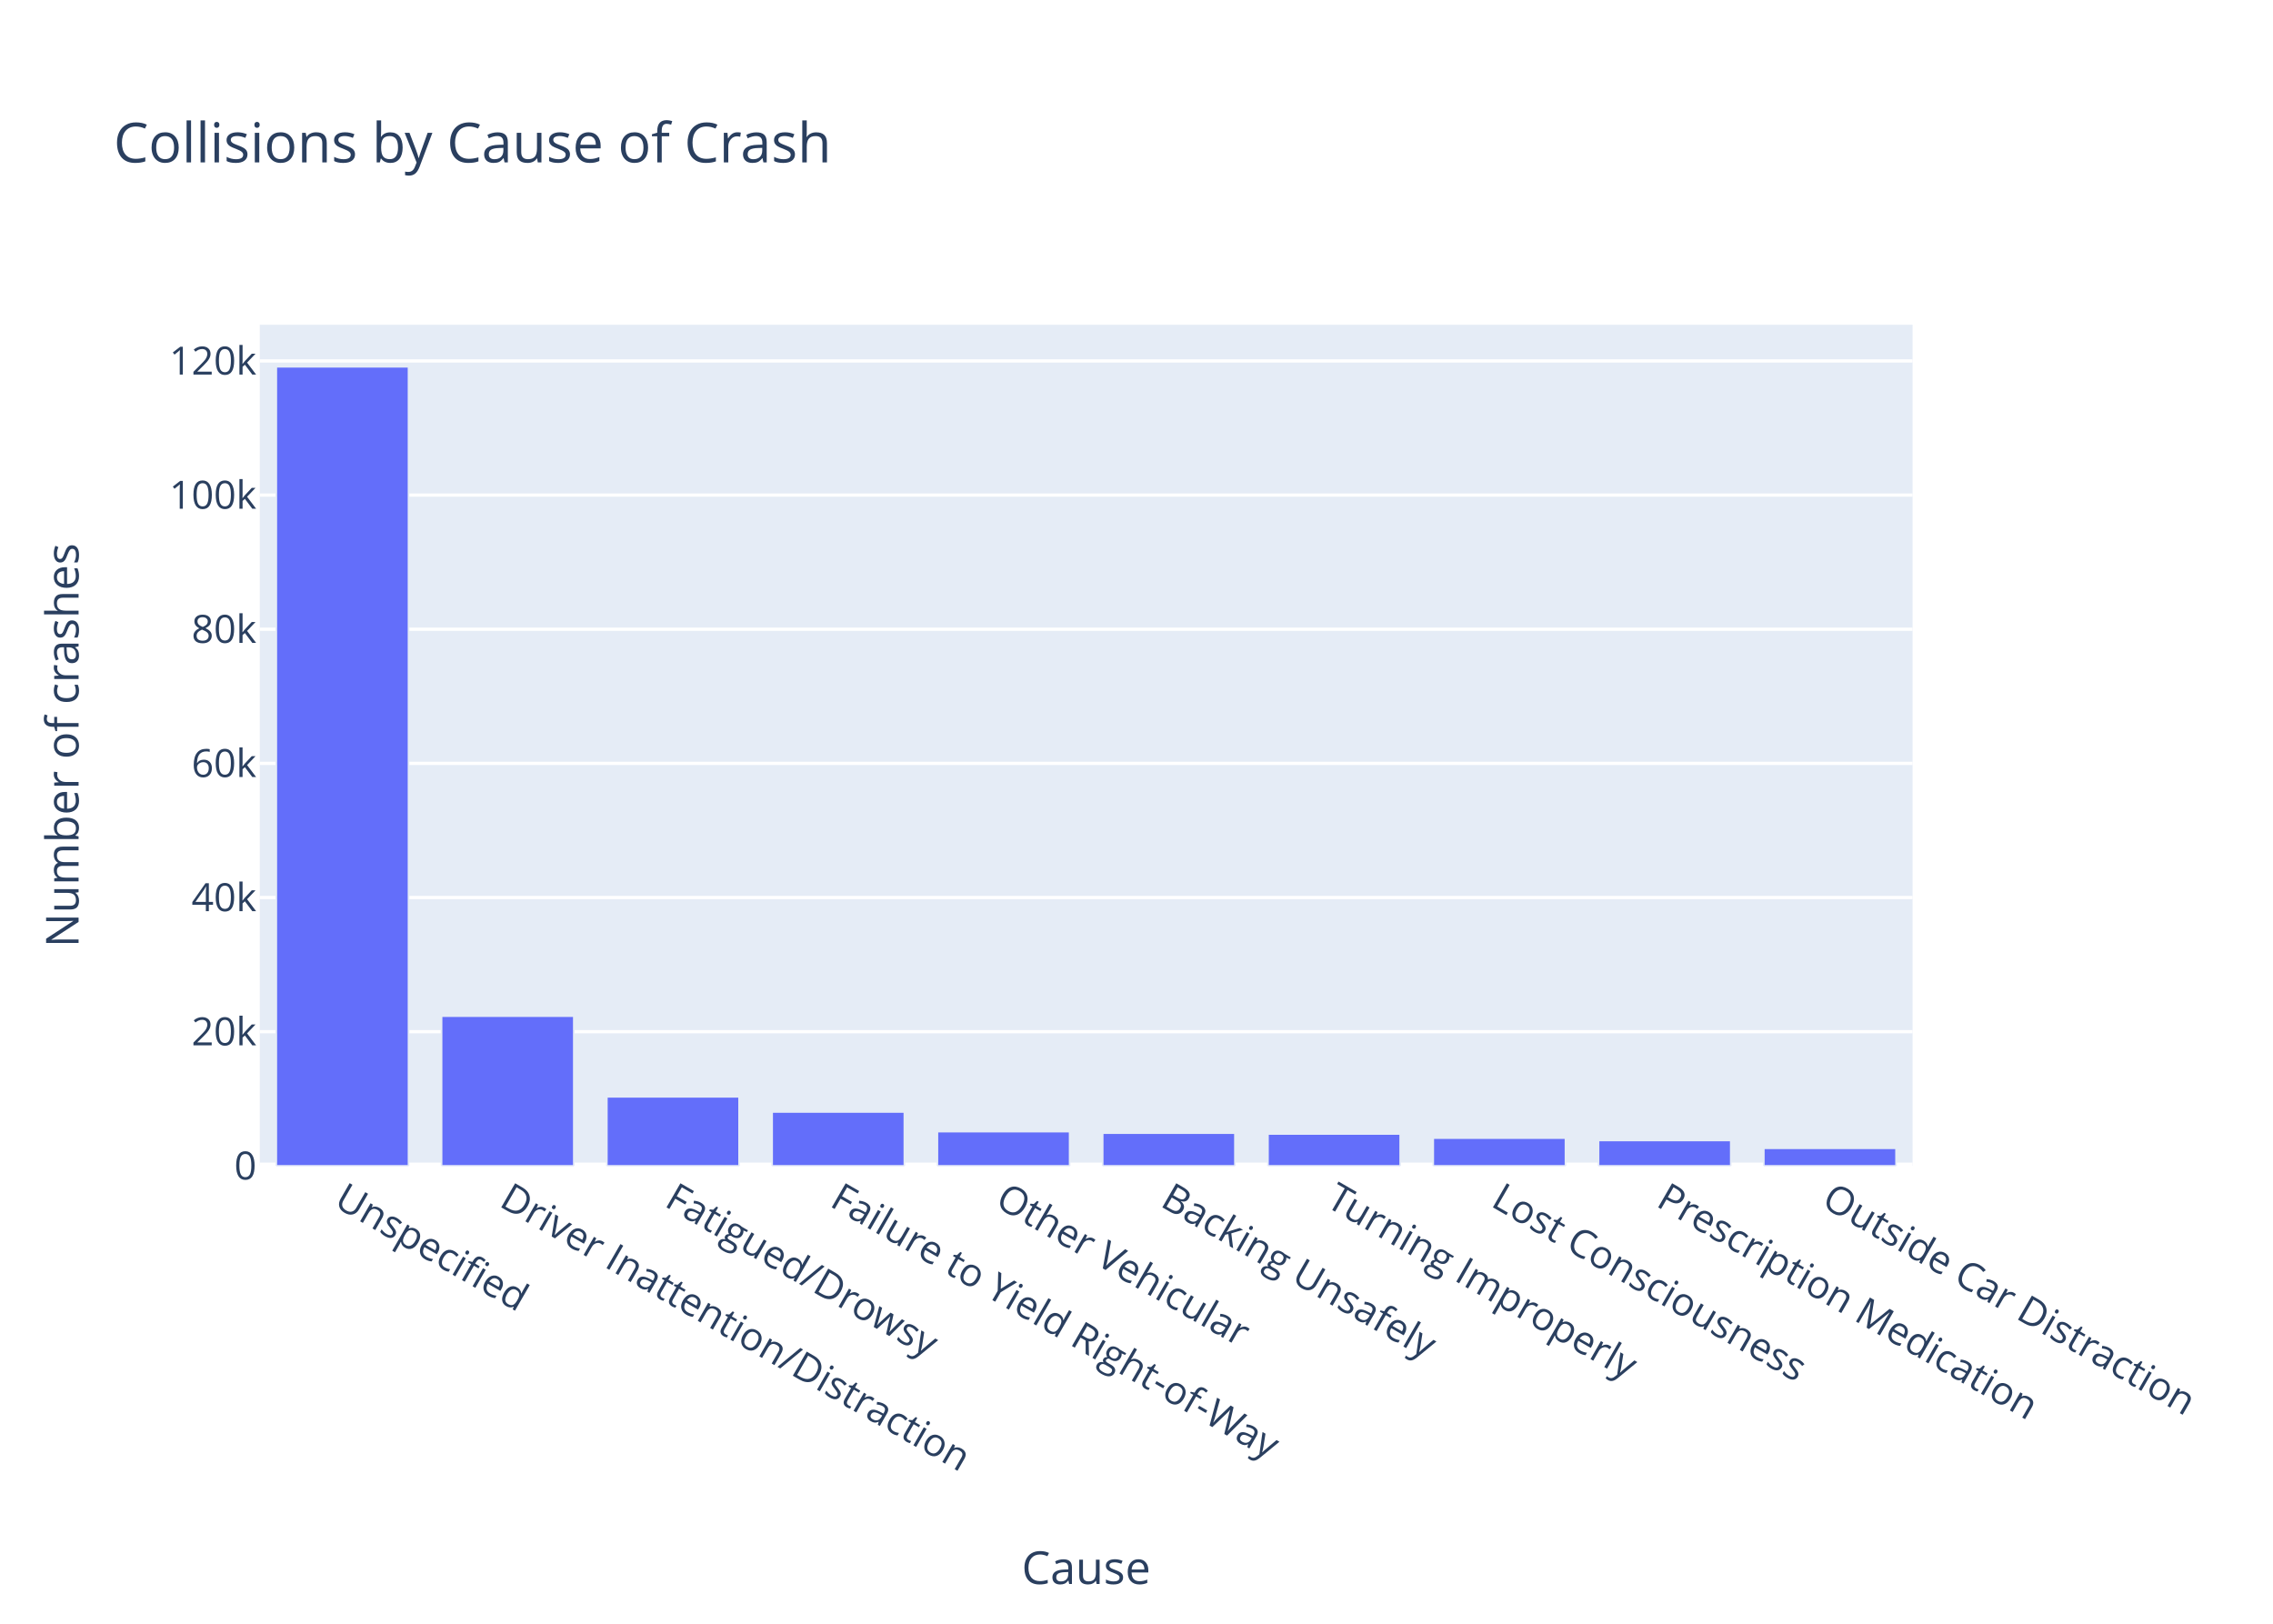
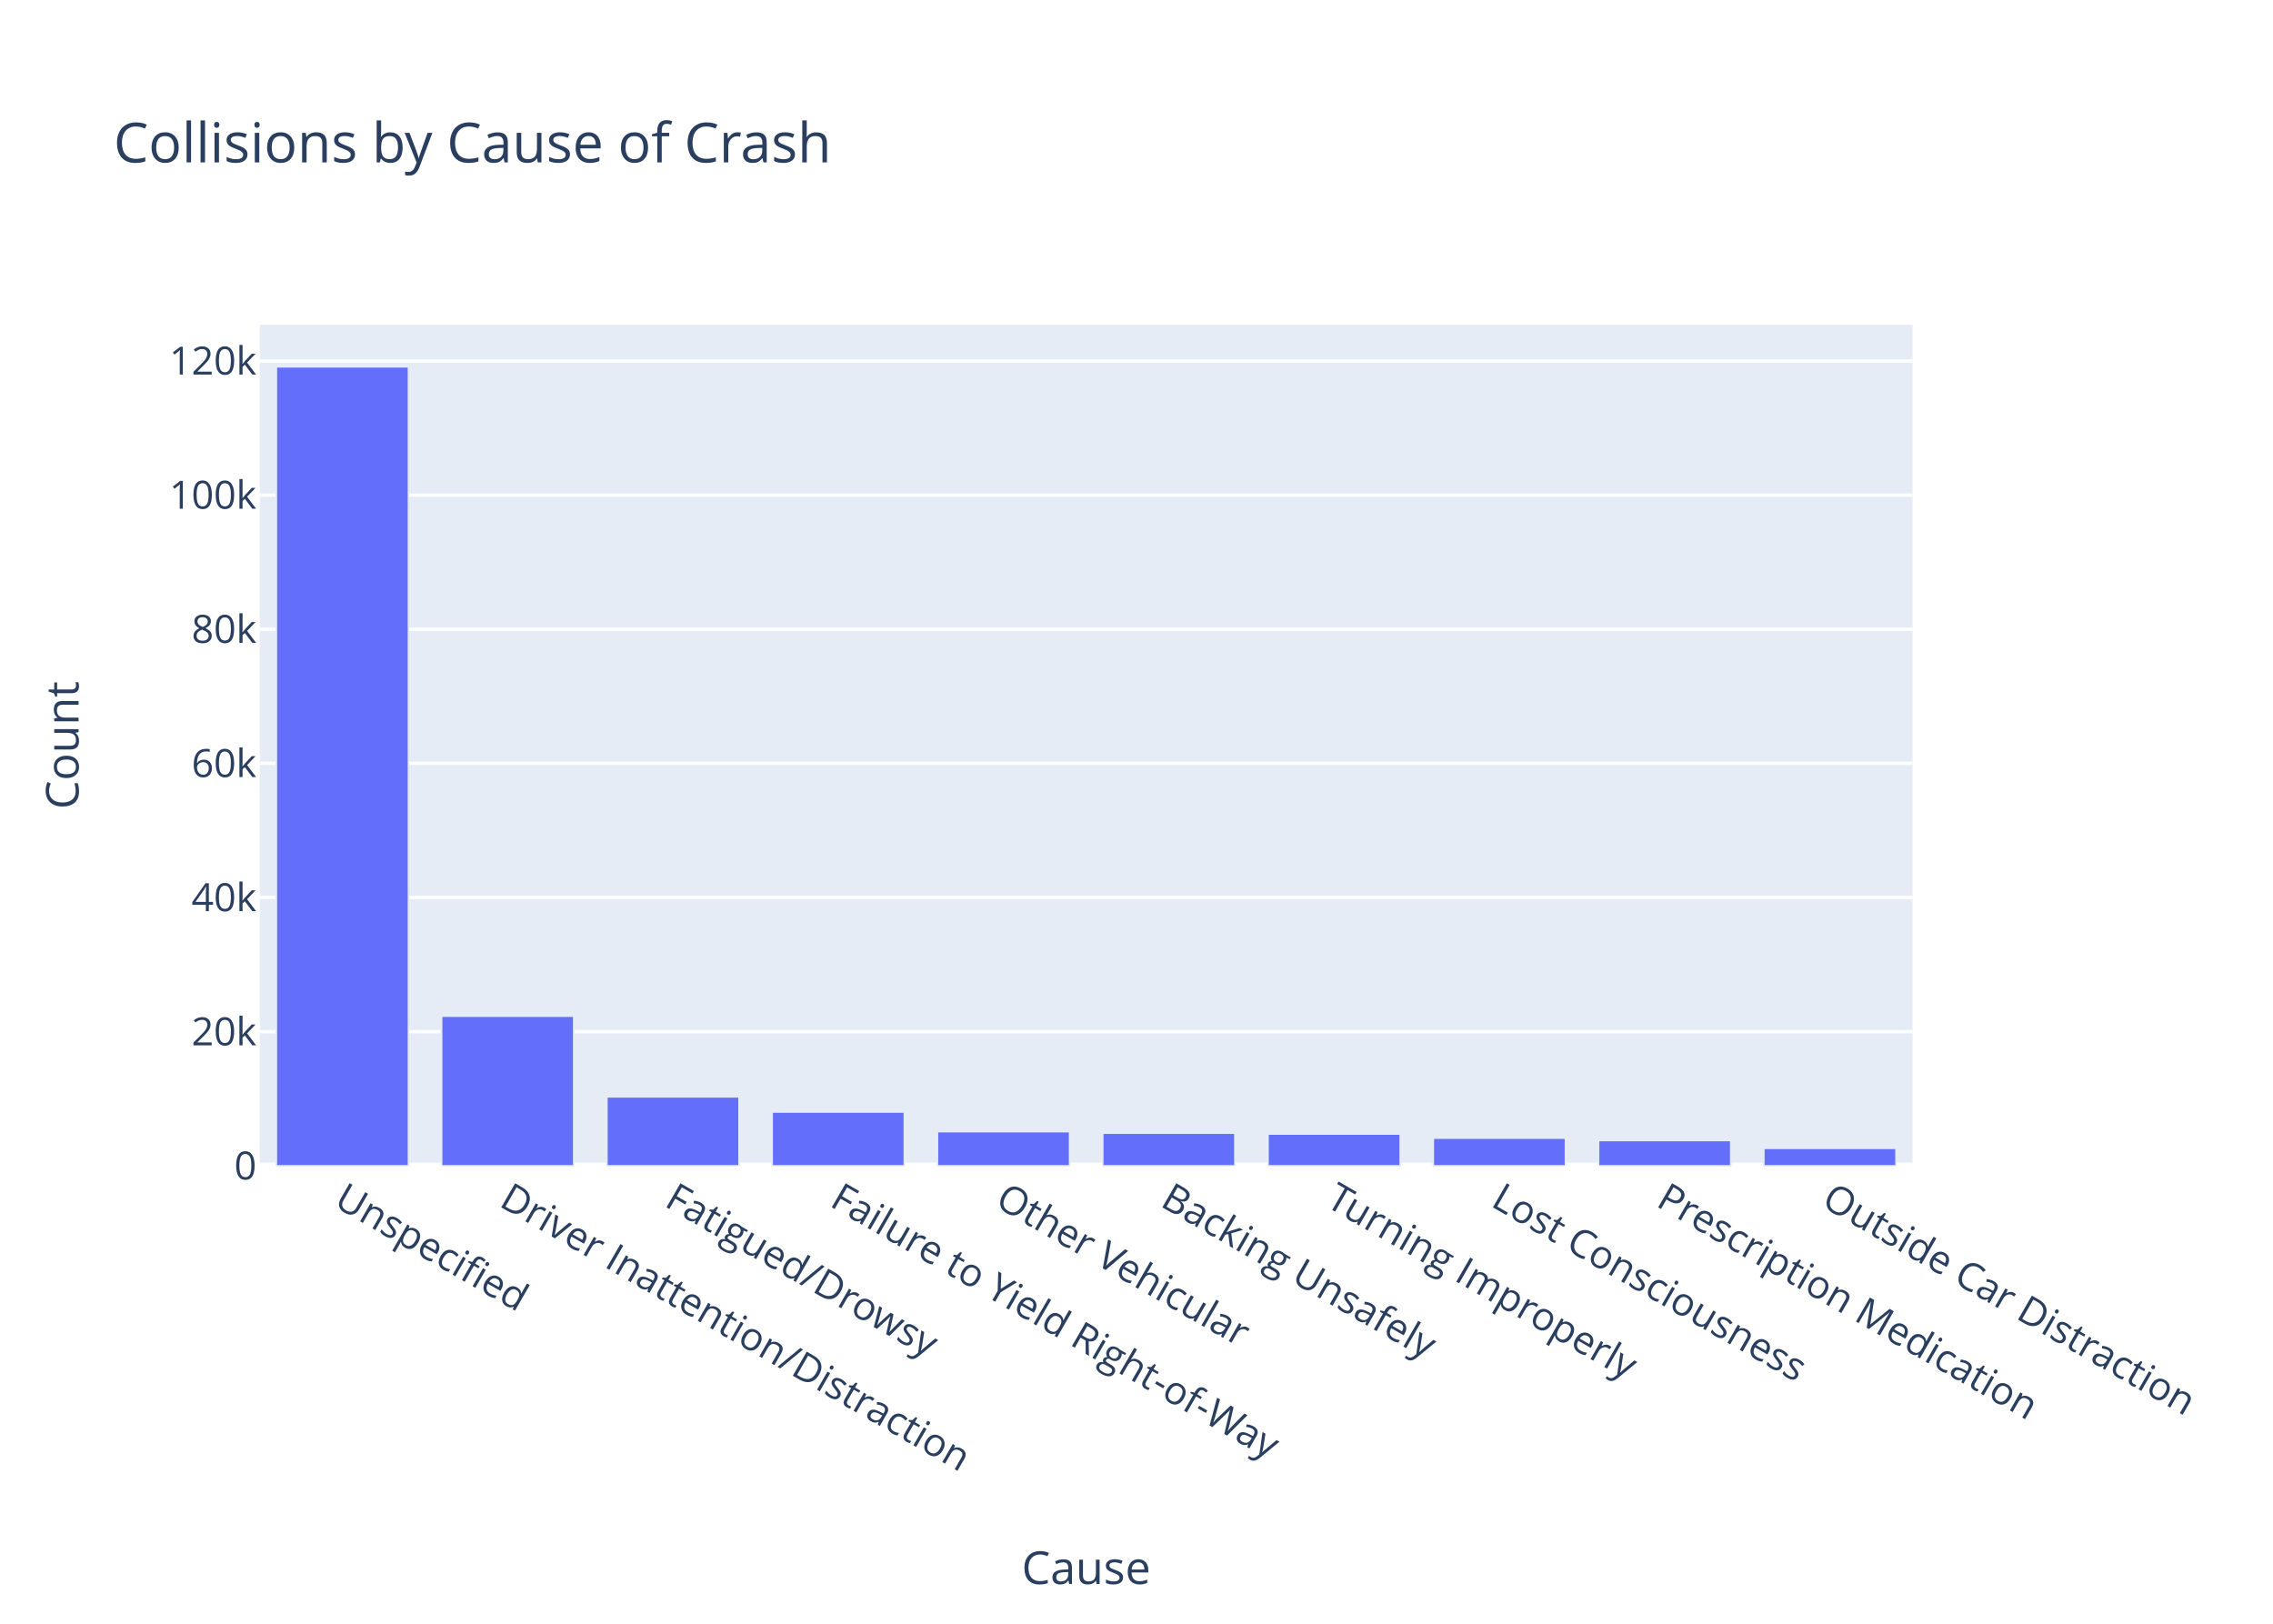
<svg xmlns="http://www.w3.org/2000/svg" class="main-svg" width="700" height="500" style="" viewBox="0 0 700 500">
  <rect x="0" y="0" width="700" height="500" style="fill: rgb(255, 255, 255); fill-opacity: 1;" />
-   <defs id="defs-8e6e94">
+   <defs id="defs-9efa5b">
    <g class="clips">
-       <clipPath id="clip8e6e94xyplot" class="plotclip">
+       <clipPath id="clip9efa5bxyplot" class="plotclip">
        <rect width="509" height="259" />
      </clipPath>
-       <clipPath class="axesclip" id="clip8e6e94x">
+       <clipPath class="axesclip" id="clip9efa5bx">
        <rect x="80" y="0" width="509" height="500" />
      </clipPath>
-       <clipPath class="axesclip" id="clip8e6e94y">
+       <clipPath class="axesclip" id="clip9efa5by">
        <rect x="0" y="100" width="700" height="259" />
      </clipPath>
-       <clipPath class="axesclip" id="clip8e6e94xy">
+       <clipPath class="axesclip" id="clip9efa5bxy">
        <rect x="80" y="100" width="509" height="259" />
      </clipPath>
    </g>
    <g class="gradients" />
    <g class="patterns" />
  </defs>
  <g class="bglayer">
    <rect class="bg" x="80" y="100" width="509" height="259" style="fill: rgb(229, 236, 246); fill-opacity: 1; stroke-width: 0;" />
  </g>
  <g class="layer-below">
    <g class="imagelayer" />
    <g class="shapelayer" />
  </g>
  <g class="cartesianlayer">
    <g class="subplot xy">
      <g class="layer-subplot">
        <g class="shapelayer" />
        <g class="imagelayer" />
      </g>
      <g class="minor-gridlayer">
        <g class="x" />
        <g class="y" />
      </g>
      <g class="gridlayer">
        <g class="x" />
        <g class="y">
          <path class="ygrid crisp" transform="translate(0,317.69)" d="M80,0h509" style="stroke: rgb(255, 255, 255); stroke-opacity: 1; stroke-width: 1px;" />
          <path class="ygrid crisp" transform="translate(0,276.38)" d="M80,0h509" style="stroke: rgb(255, 255, 255); stroke-opacity: 1; stroke-width: 1px;" />
          <path class="ygrid crisp" transform="translate(0,235.07)" d="M80,0h509" style="stroke: rgb(255, 255, 255); stroke-opacity: 1; stroke-width: 1px;" />
          <path class="ygrid crisp" transform="translate(0,193.76)" d="M80,0h509" style="stroke: rgb(255, 255, 255); stroke-opacity: 1; stroke-width: 1px;" />
          <path class="ygrid crisp" transform="translate(0,152.45)" d="M80,0h509" style="stroke: rgb(255, 255, 255); stroke-opacity: 1; stroke-width: 1px;" />
          <path class="ygrid crisp" transform="translate(0,111.14)" d="M80,0h509" style="stroke: rgb(255, 255, 255); stroke-opacity: 1; stroke-width: 1px;" />
        </g>
      </g>
      <g class="zerolinelayer">
        <path class="yzl zl crisp" transform="translate(0,359)" d="M80,0h509" style="stroke: rgb(255, 255, 255); stroke-opacity: 1; stroke-width: 2px;" />
      </g>
      <path class="xlines-below" />
      <path class="ylines-below" />
      <g class="overlines-below" />
      <g class="xaxislayer-below" />
      <g class="yaxislayer-below" />
      <g class="overaxes-below" />
-       <g class="plot" transform="translate(80,100)" clip-path="url(#clip8e6e94xyplot)">
+       <g class="plot" transform="translate(80,100)" clip-path="url(#clip9efa5bxyplot)">
        <g class="barlayer mlayer">
          <g class="trace bars" style="opacity: 1;">
            <g class="points">
              <g class="point">
                <path d="M5.09,259V12.95H45.81V259Z" style="vector-effect: non-scaling-stroke; opacity: 1; stroke-width: 0.5px; fill: rgb(99, 110, 250); fill-opacity: 1; stroke: rgb(229, 236, 246); stroke-opacity: 1;" />
              </g>
              <g class="point">
                <path d="M55.99,259V212.9H96.71V259Z" style="vector-effect: non-scaling-stroke; opacity: 1; stroke-width: 0.5px; fill: rgb(99, 110, 250); fill-opacity: 1; stroke: rgb(229, 236, 246); stroke-opacity: 1;" />
              </g>
              <g class="point">
                <path d="M106.89,259V237.75H147.61V259Z" style="vector-effect: non-scaling-stroke; opacity: 1; stroke-width: 0.5px; fill: rgb(99, 110, 250); fill-opacity: 1; stroke: rgb(229, 236, 246); stroke-opacity: 1;" />
              </g>
              <g class="point">
                <path d="M157.79,259V242.42H198.51V259Z" style="vector-effect: non-scaling-stroke; opacity: 1; stroke-width: 0.5px; fill: rgb(99, 110, 250); fill-opacity: 1; stroke: rgb(229, 236, 246); stroke-opacity: 1;" />
              </g>
              <g class="point">
                <path d="M208.69,259V248.46H249.41V259Z" style="vector-effect: non-scaling-stroke; opacity: 1; stroke-width: 0.5px; fill: rgb(99, 110, 250); fill-opacity: 1; stroke: rgb(229, 236, 246); stroke-opacity: 1;" />
              </g>
              <g class="point">
                <path d="M259.59,259V248.93H300.31V259Z" style="vector-effect: non-scaling-stroke; opacity: 1; stroke-width: 0.5px; fill: rgb(99, 110, 250); fill-opacity: 1; stroke: rgb(229, 236, 246); stroke-opacity: 1;" />
              </g>
              <g class="point">
                <path d="M310.49,259V249.19H351.21V259Z" style="vector-effect: non-scaling-stroke; opacity: 1; stroke-width: 0.5px; fill: rgb(99, 110, 250); fill-opacity: 1; stroke: rgb(229, 236, 246); stroke-opacity: 1;" />
              </g>
              <g class="point">
                <path d="M361.39,259V250.45H402.11V259Z" style="vector-effect: non-scaling-stroke; opacity: 1; stroke-width: 0.5px; fill: rgb(99, 110, 250); fill-opacity: 1; stroke: rgb(229, 236, 246); stroke-opacity: 1;" />
              </g>
              <g class="point">
                <path d="M412.29,259V251.19H453.01V259Z" style="vector-effect: non-scaling-stroke; opacity: 1; stroke-width: 0.5px; fill: rgb(99, 110, 250); fill-opacity: 1; stroke: rgb(229, 236, 246); stroke-opacity: 1;" />
              </g>
              <g class="point">
                <path d="M463.19,259V253.6H503.91V259Z" style="vector-effect: non-scaling-stroke; opacity: 1; stroke-width: 0.5px; fill: rgb(99, 110, 250); fill-opacity: 1; stroke: rgb(229, 236, 246); stroke-opacity: 1;" />
              </g>
            </g>
          </g>
        </g>
      </g>
      <g class="overplot" />
      <path class="xlines-above crisp" d="M0,0" style="fill: none;" />
      <path class="ylines-above crisp" d="M0,0" style="fill: none;" />
      <g class="overlines-above" />
      <g class="xaxislayer-above">
        <g class="xtick">
          <text text-anchor="start" x="0" y="372" transform="translate(105.45,0) rotate(30,0,366)" style="font-family: 'Open Sans', verdana, arial, sans-serif; font-size: 12px; fill: rgb(42, 63, 95); fill-opacity: 1; white-space: pre; opacity: 1;">Unspecified</text>
        </g>
        <g class="xtick">
          <text text-anchor="start" x="0" y="372" transform="translate(156.35,0) rotate(30,0,366)" style="font-family: 'Open Sans', verdana, arial, sans-serif; font-size: 12px; fill: rgb(42, 63, 95); fill-opacity: 1; white-space: pre; opacity: 1;">Driver Inattention/Distraction</text>
        </g>
        <g class="xtick">
          <text text-anchor="start" x="0" y="372" transform="translate(207.25,0) rotate(30,0,366)" style="font-family: 'Open Sans', verdana, arial, sans-serif; font-size: 12px; fill: rgb(42, 63, 95); fill-opacity: 1; white-space: pre; opacity: 1;">Fatigued/Drowsy</text>
        </g>
        <g class="xtick">
          <text text-anchor="start" x="0" y="372" transform="translate(258.15,0) rotate(30,0,366)" style="font-family: 'Open Sans', verdana, arial, sans-serif; font-size: 12px; fill: rgb(42, 63, 95); fill-opacity: 1; white-space: pre; opacity: 1;">Failure to Yield Right-of-Way</text>
        </g>
        <g class="xtick">
          <text text-anchor="start" x="0" y="372" transform="translate(309.05,0) rotate(30,0,366)" style="font-family: 'Open Sans', verdana, arial, sans-serif; font-size: 12px; fill: rgb(42, 63, 95); fill-opacity: 1; white-space: pre; opacity: 1;">Other Vehicular</text>
        </g>
        <g class="xtick">
          <text text-anchor="start" x="0" y="372" transform="translate(359.95,0) rotate(30,0,366)" style="font-family: 'Open Sans', verdana, arial, sans-serif; font-size: 12px; fill: rgb(42, 63, 95); fill-opacity: 1; white-space: pre; opacity: 1;">Backing Unsafely</text>
        </g>
        <g class="xtick">
          <text text-anchor="start" x="0" y="372" transform="translate(410.85,0) rotate(30,0,366)" style="font-family: 'Open Sans', verdana, arial, sans-serif; font-size: 12px; fill: rgb(42, 63, 95); fill-opacity: 1; white-space: pre; opacity: 1;">Turning Improperly</text>
        </g>
        <g class="xtick">
          <text text-anchor="start" x="0" y="372" transform="translate(461.75,0) rotate(30,0,366)" style="font-family: 'Open Sans', verdana, arial, sans-serif; font-size: 12px; fill: rgb(42, 63, 95); fill-opacity: 1; white-space: pre; opacity: 1;">Lost Consciousness</text>
        </g>
        <g class="xtick">
          <text text-anchor="start" x="0" y="372" transform="translate(512.65,0) rotate(30,0,366)" style="font-family: 'Open Sans', verdana, arial, sans-serif; font-size: 12px; fill: rgb(42, 63, 95); fill-opacity: 1; white-space: pre; opacity: 1;">Prescription Medication</text>
        </g>
        <g class="xtick">
          <text text-anchor="start" x="0" y="372" transform="translate(563.55,0) rotate(30,0,366)" style="font-family: 'Open Sans', verdana, arial, sans-serif; font-size: 12px; fill: rgb(42, 63, 95); fill-opacity: 1; white-space: pre; opacity: 1;">Outside Car Distraction</text>
        </g>
      </g>
      <g class="yaxislayer-above">
        <g class="ytick">
          <text text-anchor="end" x="79" y="4.2" transform="translate(0,359)" style="font-family: 'Open Sans', verdana, arial, sans-serif; font-size: 12px; fill: rgb(42, 63, 95); fill-opacity: 1; white-space: pre; opacity: 1;">0</text>
        </g>
        <g class="ytick">
          <text text-anchor="end" x="79" y="4.2" style="font-family: 'Open Sans', verdana, arial, sans-serif; font-size: 12px; fill: rgb(42, 63, 95); fill-opacity: 1; white-space: pre; opacity: 1;" transform="translate(0,317.69)">20k</text>
        </g>
        <g class="ytick">
          <text text-anchor="end" x="79" y="4.2" style="font-family: 'Open Sans', verdana, arial, sans-serif; font-size: 12px; fill: rgb(42, 63, 95); fill-opacity: 1; white-space: pre; opacity: 1;" transform="translate(0,276.38)">40k</text>
        </g>
        <g class="ytick">
          <text text-anchor="end" x="79" y="4.2" style="font-family: 'Open Sans', verdana, arial, sans-serif; font-size: 12px; fill: rgb(42, 63, 95); fill-opacity: 1; white-space: pre; opacity: 1;" transform="translate(0,235.07)">60k</text>
        </g>
        <g class="ytick">
          <text text-anchor="end" x="79" y="4.2" style="font-family: 'Open Sans', verdana, arial, sans-serif; font-size: 12px; fill: rgb(42, 63, 95); fill-opacity: 1; white-space: pre; opacity: 1;" transform="translate(0,193.76)">80k</text>
        </g>
        <g class="ytick">
          <text text-anchor="end" x="79" y="4.2" style="font-family: 'Open Sans', verdana, arial, sans-serif; font-size: 12px; fill: rgb(42, 63, 95); fill-opacity: 1; white-space: pre; opacity: 1;" transform="translate(0,152.45)">100k</text>
        </g>
        <g class="ytick">
          <text text-anchor="end" x="79" y="4.2" style="font-family: 'Open Sans', verdana, arial, sans-serif; font-size: 12px; fill: rgb(42, 63, 95); fill-opacity: 1; white-space: pre; opacity: 1;" transform="translate(0,111.14)">120k</text>
        </g>
      </g>
      <g class="overaxes-above" />
    </g>
  </g>
  <g class="polarlayer" />
  <g class="smithlayer" />
  <g class="ternarylayer" />
  <g class="geolayer" />
  <g class="funnelarealayer" />
  <g class="pielayer" />
  <g class="iciclelayer" />
  <g class="treemaplayer" />
  <g class="sunburstlayer" />
  <g class="glimages" />
-   <defs id="topdefs-8e6e94">
+   <defs id="topdefs-9efa5b">
    <g class="clips" />
  </defs>
  <g class="layer-above">
    <g class="imagelayer" />
    <g class="shapelayer" />
  </g>
  <g class="infolayer">
    <g class="g-gtitle">
      <text class="gtitle" x="35" y="50" text-anchor="start" dy="0em" style="font-family: 'Open Sans', verdana, arial, sans-serif; font-size: 17px; fill: rgb(42, 63, 95); opacity: 1; font-weight: normal; white-space: pre;">Collisions by Cause of Crash</text>
    </g>
    <g class="g-xtitle">
      <text class="xtitle" x="334.5" y="487.766" text-anchor="middle" style="font-family: 'Open Sans', verdana, arial, sans-serif; font-size: 14px; fill: rgb(42, 63, 95); opacity: 1; font-weight: normal; white-space: pre;">Cause</text>
    </g>
    <g class="g-ytitle">
-       <text class="ytitle" transform="rotate(-90,24.2,229.5)" x="24.2" y="229.5" text-anchor="middle" style="font-family: 'Open Sans', verdana, arial, sans-serif; font-size: 14px; fill: rgb(42, 63, 95); opacity: 1; font-weight: normal; white-space: pre;">Number of crashes</text>
+       <text class="ytitle" transform="rotate(-90,24.2,229.5)" x="24.2" y="229.5" text-anchor="middle" style="font-family: 'Open Sans', verdana, arial, sans-serif; font-size: 14px; fill: rgb(42, 63, 95); opacity: 1; font-weight: normal; white-space: pre;">Count</text>
    </g>
  </g>
</svg>
